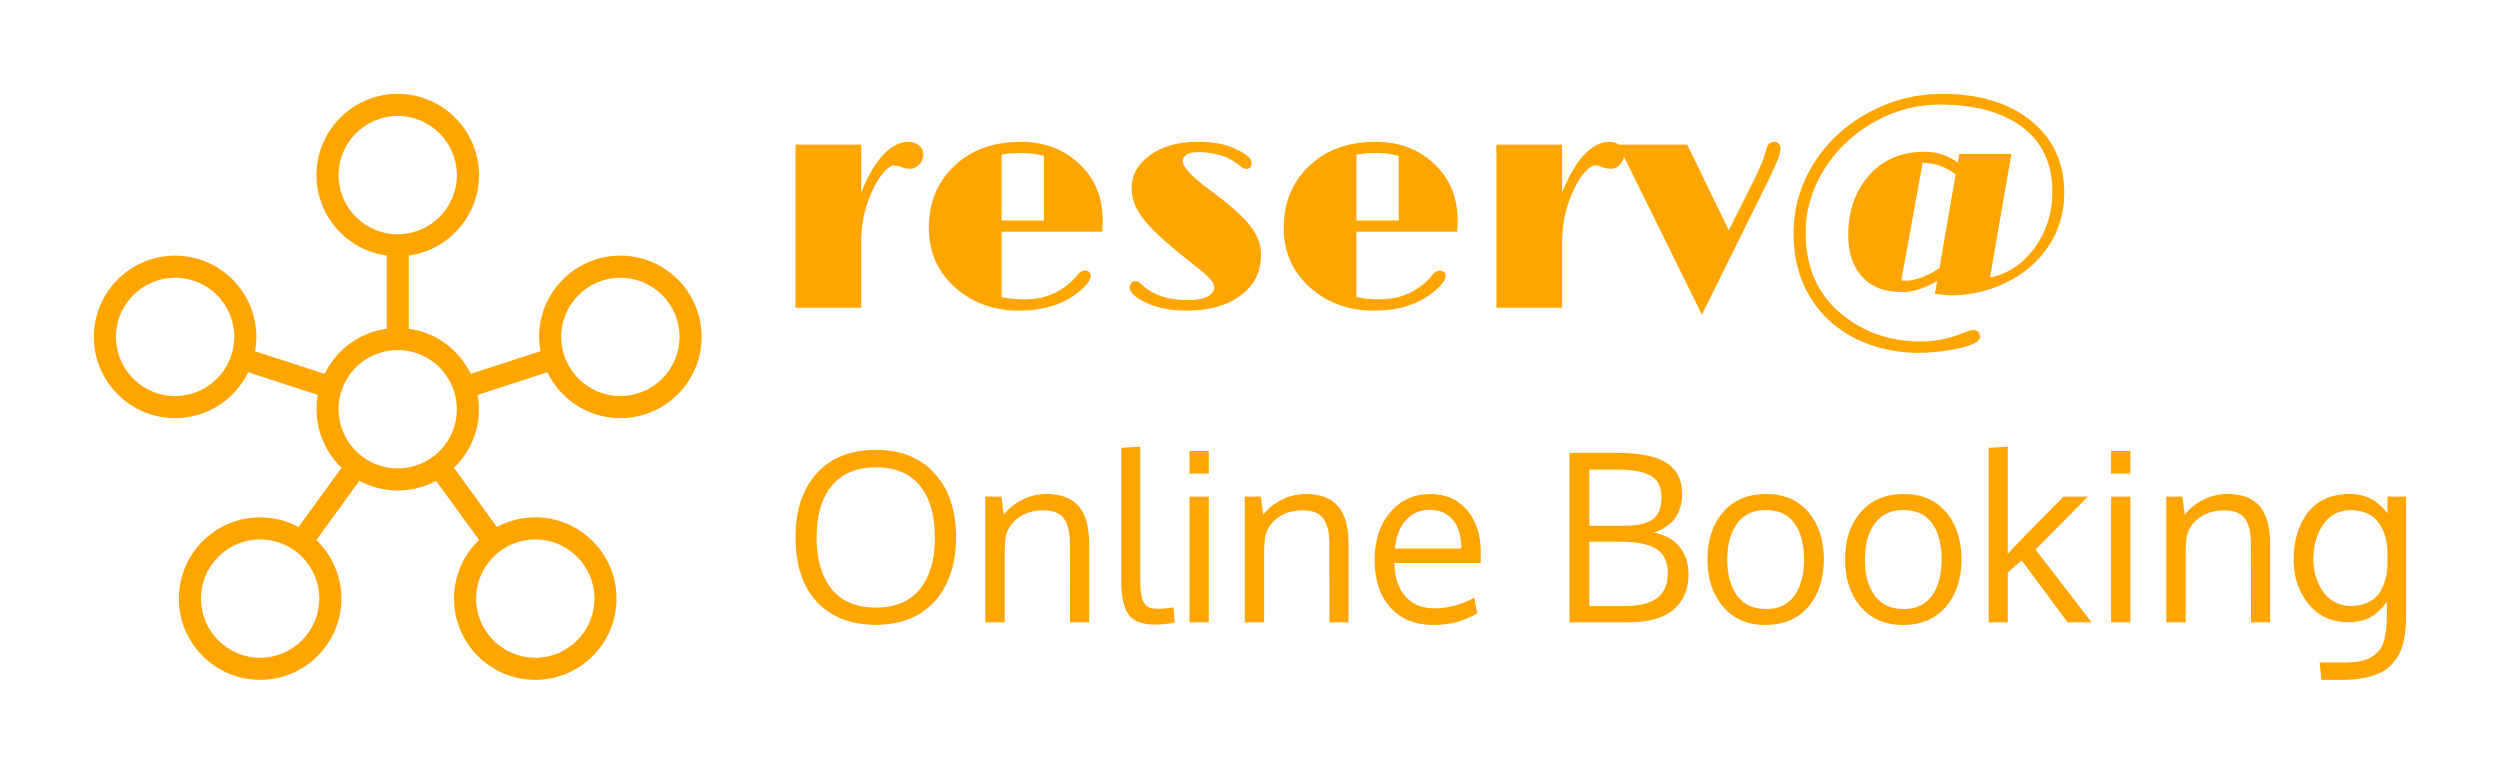
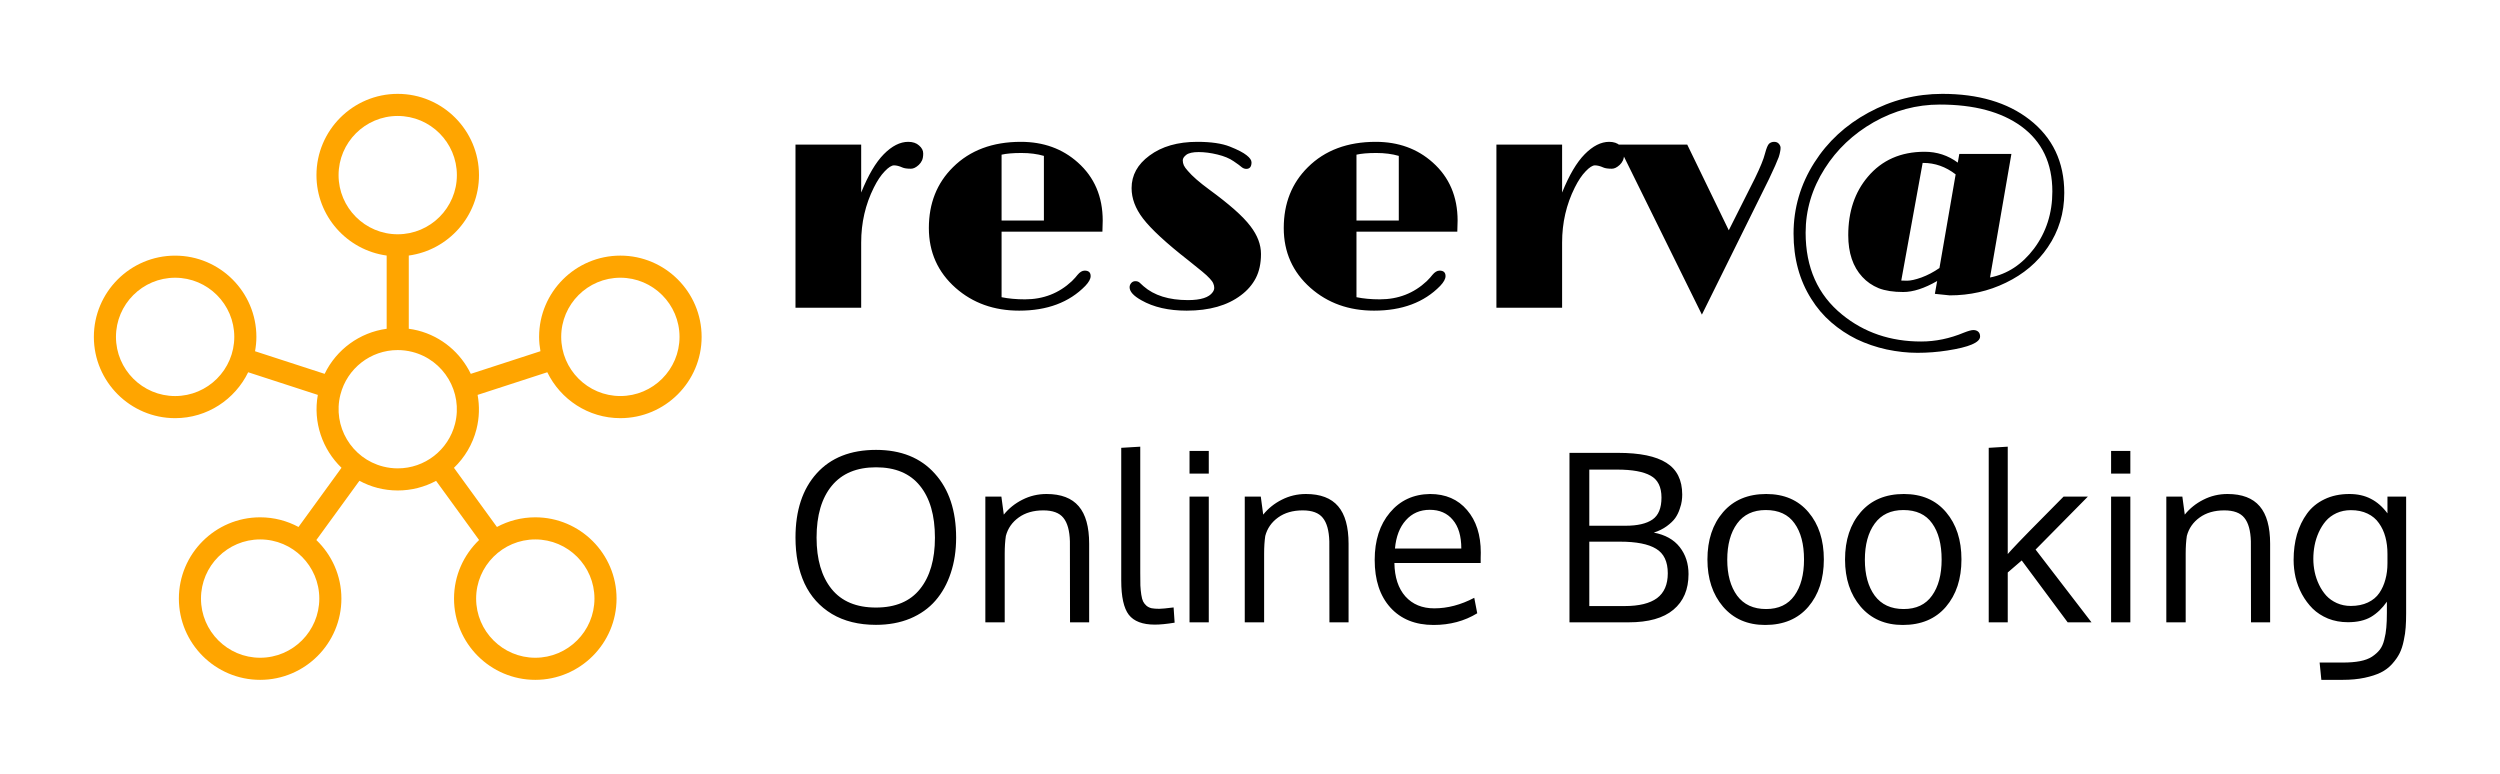
<svg xmlns="http://www.w3.org/2000/svg" version="1.1" viewBox="-2517.001 -1007.2 8182.076 2532.225">
  <defs />
  <g>
    <g transform="matrix(22.1011,0,0,22.1011,-2320.307,-846.1547)">
      <g>
        <path d="M82.966,30.566c-6.635,0-12.033,5.398-12.033,12.033c0,0.727,0.075,1.433,0.199,2.123l-10.315,3.353   c-1.494-3.082-4.28-5.515-7.852-6.425c-0.438-0.111-0.885-0.19-1.332-0.252V30.556c5.863-0.803,10.398-5.83,10.398-11.908   c0-6.636-5.399-12.035-12.035-12.035s-12.032,5.399-12.032,12.035c0,6.078,4.534,11.105,10.396,11.908v10.843   c-4.001,0.546-7.442,3.066-9.186,6.676l-10.306-3.349c0.124-0.69,0.199-1.398,0.199-2.125c0-6.635-5.398-12.032-12.033-12.032   C10.398,30.568,5,35.966,5,42.601c0,6.636,5.398,12.035,12.034,12.035c4.756,0,8.865-2.781,10.817-6.797l10.314,3.352   c-0.729,4.059,0.688,8.077,3.507,10.794l-6.368,8.765c-1.693-0.91-3.627-1.43-5.68-1.43c-6.636,0-12.035,5.398-12.035,12.033   c0,6.636,5.399,12.035,12.035,12.035c6.635,0,12.032-5.399,12.032-12.035c0-3.405-1.429-6.479-3.71-8.67l6.377-8.774   c0.841,0.45,1.739,0.818,2.704,1.063c0.976,0.248,1.977,0.373,2.975,0.373c2.035,0,3.973-0.512,5.676-1.426l6.368,8.763   c-2.283,2.192-3.712,5.266-3.712,8.671c0,6.636,5.399,12.035,12.035,12.035c6.635,0,12.033-5.399,12.033-12.035   c0-6.635-5.398-12.033-12.033-12.033c-2.054,0-3.987,0.52-5.68,1.43l-6.365-8.76c1.579-1.517,2.761-3.469,3.332-5.709   c0.438-1.721,0.468-3.447,0.17-5.09l10.321-3.354c1.952,4.016,6.061,6.798,10.817,6.798C89.602,54.634,95,49.235,95,42.6   C95,35.965,89.602,30.566,82.966,30.566z M17.034,51.362c-4.831,0-8.761-3.931-8.761-8.762c0-4.829,3.93-8.759,8.761-8.759   c4.829,0,8.76,3.93,8.76,8.759C25.794,47.432,21.863,51.362,17.034,51.362z M38.384,81.353c0,4.831-3.93,8.762-8.759,8.762   c-4.831,0-8.762-3.931-8.762-8.762c0-4.829,3.931-8.759,8.762-8.759C34.454,72.594,38.384,76.523,38.384,81.353z M70.37,72.594   c4.829,0,8.76,3.93,8.76,8.759c0,4.831-3.931,8.762-8.76,8.762c-4.83,0-8.762-3.931-8.762-8.762   C61.608,76.523,65.54,72.594,70.37,72.594z M41.237,18.647c0-4.831,3.929-8.762,8.759-8.762c4.831,0,8.761,3.931,8.761,8.762   c0,4.829-3.93,8.759-8.761,8.759C45.166,27.406,41.237,23.477,41.237,18.647z M58.484,55.474c-0.988,3.884-4.478,6.598-8.481,6.598   c-0.728,0-1.456-0.092-2.168-0.273c-4.678-1.19-7.516-5.967-6.325-10.646c0.991-3.886,4.479-6.6,8.483-6.6   c0.727,0,1.454,0.092,2.165,0.272C56.836,46.018,59.674,50.795,58.484,55.474z M82.966,51.36c-4.829,0-8.76-3.931-8.76-8.761   s3.931-8.76,8.76-8.76c4.831,0,8.761,3.93,8.761,8.76S87.797,51.36,82.966,51.36z" fill="orange" style="" />
      </g>
      <defs />
    </g>
    <g>
      <g transform="matrix(0.5,0,0,-0.5,0,0)">
-         <path d="M173 0L173 1068L603 1068L603 754Q672 925 751 1005Q831 1086 911 1086Q956 1086 982 1062Q1009 1039 1009 1010Q1009 981 1001 964Q993 947 980 935Q953 910 929 910Q891 910 873 918Q842 932 818 932Q794 932 757 893Q720 855 686 787Q603 621 603 427L603 0L173 0ZM2066 243Q2105 243 2105 207Q2105 180 2070 143Q1912 -19 1637 -19Q1390 -19 1221 130Q1046 285 1046 522Q1046 764 1204 920Q1371 1086 1648 1086Q1870 1086 2021 951Q2184 806 2184 570Q2184 536 2182 498L1522 498L1522 69Q1590 55 1675 55Q1855 55 1982 174Q2008 200 2019 215Q2042 243 2066 243ZM1799 571L1799 994Q1734 1013 1652 1013Q1570 1013 1522 1002L1522 571L1799 571ZM2360 134Q2360 149 2370 161Q2381 174 2398 174Q2415 174 2426 164Q2426 164 2451 141Q2555 50 2742 50Q2868 50 2904 102Q2914 116 2914 130Q2914 145 2908 158Q2903 172 2885 191Q2867 211 2834 238L2746 309Q2528 479 2447 585Q2373 682 2373 783Q2373 910 2490 996Q2611 1086 2803 1086Q2938 1086 3016 1055Q3094 1024 3126 998Q3158 973 3158 952Q3158 909 3124 909Q3108 909 3094 920Q3081 932 3041 959Q3001 987 2935 1003Q2869 1019 2812 1019Q2755 1019 2731 1001Q2708 983 2708 965Q2708 948 2715 932Q2722 917 2741 896Q2785 844 2882 773Q2979 702 3046 643Q3113 584 3151 534Q3220 444 3220 352Q3220 260 3186 194Q3152 129 3089 82Q2956 -19 2734 -19Q2556 -19 2437 49Q2360 92 2360 134ZM4389 243Q4428 243 4428 207Q4428 180 4393 143Q4235 -19 3960 -19Q3713 -19 3544 130Q3369 285 3369 522Q3369 764 3527 920Q3694 1086 3971 1086Q4193 1086 4344 951Q4507 806 4507 570Q4507 536 4505 498L3845 498L3845 69Q3913 55 3998 55Q4178 55 4305 174Q4331 200 4342 215Q4365 243 4389 243ZM4122 571L4122 994Q4057 1013 3975 1013Q3893 1013 3845 1002L3845 571L4122 571ZM4761 0L4761 1068L5191 1068L5191 754Q5260 925 5339 1005Q5419 1086 5499 1086Q5544 1086 5570 1062Q5597 1039 5597 1010Q5597 981 5589 964Q5581 947 5568 935Q5541 910 5517 910Q5479 910 5461 918Q5430 932 5406 932Q5382 932 5345 893Q5308 855 5274 787Q5191 621 5191 427L5191 0L4761 0ZM6106 -45L5557 1068L6010 1068L6282 507L6453 847Q6506 956 6519 1009Q6533 1062 6546 1074Q6560 1086 6579 1086Q6599 1086 6610 1073Q6621 1060 6621 1047Q6621 1034 6618 1021Q6616 1008 6609 986Q6594 945 6546 844L6106 -45ZM7564 1021Q7685 1021 7781 950L7791 1007L8132 1007L7992 198Q8162 231 8280 387Q8400 548 8400 761Q8400 1039 8196 1188Q8000 1330 7663 1330Q7435 1330 7230 1214Q7029 1099 6910 911Q6785 714 6785 491Q6785 149 7024 -45Q7240 -221 7541 -221Q7682 -221 7821 -163Q7864 -146 7883 -146Q7903 -146 7915 -157Q7927 -168 7927 -188Q7927 -247 7712 -280Q7616 -295 7517 -295Q7419 -295 7315 -273Q7211 -250 7119 -206Q7028 -161 6952 -95Q6876 -29 6822 58Q6706 241 6706 485Q6706 736 6842 950Q6973 1156 7196 1277Q7422 1400 7680 1400Q8033 1400 8250 1232Q8478 1055 8478 752Q8478 554 8370 396Q8270 248 8096 164Q7926 81 7728 81L7631 91L7646 175Q7521 103 7424 103Q7327 103 7263 128Q7200 154 7156 202Q7064 301 7064 475Q7064 706 7192 857Q7330 1021 7564 1021ZM7551 948L7411 178Q7415 177 7449 177Q7484 177 7543 198Q7603 220 7661 260L7767 873Q7670 948 7555 948L7551 948Z" fill="orange" style="" />
+         <path d="M173 0L173 1068L603 1068L603 754Q672 925 751 1005Q831 1086 911 1086Q956 1086 982 1062Q1009 1039 1009 1010Q1009 981 1001 964Q993 947 980 935Q953 910 929 910Q891 910 873 918Q842 932 818 932Q794 932 757 893Q720 855 686 787Q603 621 603 427L603 0L173 0ZM2066 243Q2105 243 2105 207Q2105 180 2070 143Q1912 -19 1637 -19Q1390 -19 1221 130Q1046 285 1046 522Q1046 764 1204 920Q1371 1086 1648 1086Q1870 1086 2021 951Q2184 806 2184 570Q2184 536 2182 498L1522 498L1522 69Q1590 55 1675 55Q1855 55 1982 174Q2008 200 2019 215Q2042 243 2066 243ZM1799 571L1799 994Q1734 1013 1652 1013Q1570 1013 1522 1002L1522 571L1799 571ZM2360 134Q2360 149 2370 161Q2381 174 2398 174Q2415 174 2426 164Q2426 164 2451 141Q2555 50 2742 50Q2868 50 2904 102Q2914 116 2914 130Q2914 145 2908 158Q2903 172 2885 191Q2867 211 2834 238L2746 309Q2528 479 2447 585Q2373 682 2373 783Q2373 910 2490 996Q2611 1086 2803 1086Q2938 1086 3016 1055Q3094 1024 3126 998Q3158 973 3158 952Q3158 909 3124 909Q3108 909 3094 920Q3081 932 3041 959Q3001 987 2935 1003Q2869 1019 2812 1019Q2755 1019 2731 1001Q2708 983 2708 965Q2708 948 2715 932Q2722 917 2741 896Q2785 844 2882 773Q2979 702 3046 643Q3113 584 3151 534Q3220 444 3220 352Q3220 260 3186 194Q3152 129 3089 82Q2956 -19 2734 -19Q2556 -19 2437 49Q2360 92 2360 134ZM4389 243Q4428 243 4428 207Q4428 180 4393 143Q4235 -19 3960 -19Q3713 -19 3544 130Q3369 285 3369 522Q3369 764 3527 920Q3694 1086 3971 1086Q4193 1086 4344 951Q4507 806 4507 570Q4507 536 4505 498L3845 498L3845 69Q3913 55 3998 55Q4178 55 4305 174Q4331 200 4342 215Q4365 243 4389 243ZM4122 571L4122 994Q4057 1013 3975 1013Q3893 1013 3845 1002L3845 571L4122 571ZM4761 0L4761 1068L5191 1068L5191 754Q5260 925 5339 1005Q5419 1086 5499 1086Q5544 1086 5570 1062Q5597 1039 5597 1010Q5597 981 5589 964Q5581 947 5568 935Q5541 910 5517 910Q5479 910 5461 918Q5430 932 5406 932Q5382 932 5345 893Q5308 855 5274 787Q5191 621 5191 427L5191 0L4761 0ZM6106 -45L5557 1068L6010 1068L6282 507L6453 847Q6506 956 6519 1009Q6533 1062 6546 1074Q6560 1086 6579 1086Q6599 1086 6610 1073Q6621 1060 6621 1047Q6621 1034 6618 1021Q6616 1008 6609 986Q6594 945 6546 844L6106 -45ZM7564 1021Q7685 1021 7781 950L7791 1007L8132 1007L7992 198Q8162 231 8280 387Q8400 548 8400 761Q8400 1039 8196 1188Q8000 1330 7663 1330Q7435 1330 7230 1214Q7029 1099 6910 911Q6785 714 6785 491Q6785 149 7024 -45Q7240 -221 7541 -221Q7682 -221 7821 -163Q7864 -146 7883 -146Q7903 -146 7915 -157Q7927 -168 7927 -188Q7927 -247 7712 -280Q7616 -295 7517 -295Q7419 -295 7315 -273Q7211 -250 7119 -206Q7028 -161 6952 -95Q6876 -29 6822 58Q6706 241 6706 485Q6706 736 6842 950Q6973 1156 7196 1277Q7422 1400 7680 1400Q8033 1400 8250 1232Q8478 1055 8478 752Q8478 554 8370 396Q8270 248 8096 164Q7926 81 7728 81L7631 91L7646 175Q7521 103 7424 103Q7327 103 7263 128Q7200 154 7156 202Q7064 301 7064 475Q7064 706 7192 857Q7330 1021 7564 1021ZM7551 948L7411 178Q7415 177 7449 177Q7484 177 7543 198Q7603 220 7661 260L7767 873Q7670 948 7555 948L7551 948Z" fill="black" style="" />
      </g>
    </g>
    <g transform="matrix(0.75,0,0,0.75,44.5,1029.575)">
      <g transform="matrix(0.5,0,0,-0.5,0,0)">
-         <path d="M296 739Q296 454 427 291Q558 129 814 129Q1070 129 1199 291Q1329 453 1329 739Q1329 1031 1198 1192Q1068 1353 815 1353Q562 1353 429 1192Q296 1031 296 739ZM1514 739Q1514 570 1467 430Q1421 290 1333 189Q1246 89 1113 33Q980 -22 814 -22Q590 -22 430 73Q271 169 191 339Q112 510 112 740Q112 1095 297 1300Q482 1505 815 1505Q1143 1505 1328 1298Q1514 1092 1514 739ZM1938 0L1769 0L1769 1097L1909 1097L1930 940Q1995 1021 2092 1070Q2190 1120 2303 1120Q2493 1120 2584 1013Q2675 907 2675 686L2675 0L2508 0Q2508 660 2507 707Q2503 847 2450 912Q2398 977 2275 977Q2146 977 2060 915Q1974 853 1948 754Q1938 687 1938 600L1938 0ZM3248 -20Q3088 -20 3021 66Q2955 152 2955 365L2955 1523L3121 1533L3121 431Q3121 363 3122 322Q3124 281 3130 241Q3136 202 3146 182Q3156 162 3175 145Q3194 129 3220 123Q3247 118 3286 118Q3318 118 3412 130L3421 -3Q3318 -20 3248 -20ZM3551 1097L3719 1097L3719 0L3551 0L3551 1097ZM3551 1496L3719 1496L3719 1298L3551 1298L3551 1496ZM4202 0L4033 0L4033 1097L4173 1097L4194 940Q4259 1021 4356 1070Q4454 1120 4567 1120Q4757 1120 4848 1013Q4939 907 4939 686L4939 0L4772 0Q4772 660 4771 707Q4767 847 4714 912Q4662 977 4539 977Q4410 977 4324 915Q4238 853 4212 754Q4202 687 4202 600L4202 0ZM5849 894Q5776 982 5648 982Q5520 982 5439 891Q5358 801 5344 644L5923 644Q5923 807 5849 894ZM5681 -23Q5442 -23 5304 129Q5167 281 5167 545Q5167 800 5300 958Q5433 1117 5650 1120Q5854 1120 5973 980Q6093 841 6093 608Q6093 596 6092 564Q6092 532 6092 518L5339 518Q5342 331 5435 226Q5529 122 5687 122Q5861 122 6036 214L6062 79Q5895 -23 5681 -23ZM7307 704L7040 704L7040 142L7349 142Q7537 142 7631 211Q7725 281 7725 428Q7725 581 7623 642Q7522 704 7307 704ZM7040 1333L7040 843L7357 843Q7512 843 7591 897Q7670 951 7670 1089Q7670 1228 7575 1280Q7481 1333 7282 1333L7040 1333ZM6867 0L6867 1479L7291 1479Q7576 1479 7713 1392Q7851 1305 7851 1115Q7851 1087 7847 1059Q7844 1032 7829 989Q7815 946 7790 910Q7765 875 7716 839Q7668 804 7603 783Q7752 755 7829 657Q7906 559 7906 421Q7906 220 7774 110Q7643 0 7383 0L6867 0ZM8244 546Q8244 351 8330 233Q8417 116 8583 116Q8747 116 8830 233Q8914 350 8914 548Q8914 749 8831 864Q8749 980 8580 980Q8416 980 8330 862Q8244 744 8244 546ZM9087 549Q9087 294 8951 135Q8815 -23 8575 -23Q8344 -23 8207 137Q8071 297 8071 548Q8071 804 8208 962Q8345 1120 8584 1120Q8819 1120 8953 961Q9087 803 9087 549ZM9445 546Q9445 351 9531 233Q9618 116 9784 116Q9948 116 10031 233Q10115 350 10115 548Q10115 749 10032 864Q9950 980 9781 980Q9617 980 9531 862Q9445 744 9445 546ZM10288 549Q10288 294 10152 135Q10016 -23 9776 -23Q9545 -23 9408 137Q9272 297 9272 548Q9272 804 9409 962Q9546 1120 9785 1120Q10020 1120 10154 961Q10288 803 10288 549ZM10692 0L10526 0L10526 1523L10692 1533L10692 736L10692 596Q10698 602 10710 616Q10722 630 10729 637Q10816 732 11179 1097L11391 1097L10935 635L11423 0L11215 0L10814 540L10692 435L10692 0ZM11594 1097L11762 1097L11762 0L11594 0L11594 1097ZM11594 1496L11762 1496L11762 1298L11594 1298L11594 1496ZM12245 0L12076 0L12076 1097L12216 1097L12237 940Q12302 1021 12399 1070Q12497 1120 12610 1120Q12800 1120 12891 1013Q12982 907 12982 686L12982 0L12815 0Q12815 660 12814 707Q12810 847 12757 912Q12705 977 12582 977Q12453 977 12367 915Q12281 853 12255 754Q12245 687 12245 600L12245 0ZM13686 143Q13771 143 13835 173Q13899 203 13935 256Q13971 309 13988 374Q14006 439 14006 516L14006 597Q14006 677 13988 744Q13970 812 13932 865Q13895 919 13832 949Q13770 979 13687 979Q13618 979 13561 953Q13505 927 13468 884Q13432 842 13406 785Q13381 729 13370 671Q13359 613 13359 554Q13359 496 13371 439Q13383 382 13409 328Q13435 274 13472 233Q13509 193 13564 168Q13620 143 13686 143ZM13614 -502L13429 -502L13414 -351L13618 -351Q13703 -351 13766 -339Q13829 -327 13871 -300Q13913 -272 13939 -239Q13965 -205 13978 -152Q13992 -98 13996 -46Q14001 7 14001 83L14001 180Q13941 94 13862 47Q13783 1 13661 1Q13567 1 13487 33Q13408 66 13353 120Q13299 174 13260 245Q13222 316 13204 392Q13187 468 13187 545Q13187 665 13216 767Q13246 869 13304 949Q13362 1029 13456 1074Q13551 1120 13673 1120Q13781 1120 13861 1078Q13942 1037 14006 951L14006 1097L14169 1097L14169 79Q14169 9 14165 -44Q14162 -96 14148 -160Q14135 -224 14112 -270Q14089 -316 14047 -363Q14006 -409 13948 -438Q13891 -466 13806 -484Q13721 -502 13614 -502Z" fill="orange" style="" />
+         <path d="M296 739Q296 454 427 291Q558 129 814 129Q1070 129 1199 291Q1329 453 1329 739Q1329 1031 1198 1192Q1068 1353 815 1353Q562 1353 429 1192Q296 1031 296 739ZM1514 739Q1514 570 1467 430Q1421 290 1333 189Q1246 89 1113 33Q980 -22 814 -22Q590 -22 430 73Q271 169 191 339Q112 510 112 740Q112 1095 297 1300Q482 1505 815 1505Q1143 1505 1328 1298Q1514 1092 1514 739ZM1938 0L1769 0L1769 1097L1909 1097L1930 940Q1995 1021 2092 1070Q2190 1120 2303 1120Q2493 1120 2584 1013Q2675 907 2675 686L2675 0L2508 0Q2508 660 2507 707Q2503 847 2450 912Q2398 977 2275 977Q2146 977 2060 915Q1974 853 1948 754Q1938 687 1938 600L1938 0ZM3248 -20Q3088 -20 3021 66Q2955 152 2955 365L2955 1523L3121 1533L3121 431Q3121 363 3122 322Q3124 281 3130 241Q3136 202 3146 182Q3156 162 3175 145Q3194 129 3220 123Q3247 118 3286 118Q3318 118 3412 130L3421 -3Q3318 -20 3248 -20ZM3551 1097L3719 1097L3719 0L3551 0L3551 1097ZM3551 1496L3719 1496L3719 1298L3551 1298L3551 1496ZM4202 0L4033 0L4033 1097L4173 1097L4194 940Q4259 1021 4356 1070Q4454 1120 4567 1120Q4757 1120 4848 1013Q4939 907 4939 686L4939 0L4772 0Q4772 660 4771 707Q4767 847 4714 912Q4662 977 4539 977Q4410 977 4324 915Q4238 853 4212 754Q4202 687 4202 600L4202 0ZM5849 894Q5776 982 5648 982Q5520 982 5439 891Q5358 801 5344 644L5923 644Q5923 807 5849 894ZM5681 -23Q5442 -23 5304 129Q5167 281 5167 545Q5167 800 5300 958Q5433 1117 5650 1120Q5854 1120 5973 980Q6093 841 6093 608Q6093 596 6092 564Q6092 532 6092 518L5339 518Q5342 331 5435 226Q5529 122 5687 122Q5861 122 6036 214L6062 79Q5895 -23 5681 -23ZM7307 704L7040 704L7040 142L7349 142Q7537 142 7631 211Q7725 281 7725 428Q7725 581 7623 642Q7522 704 7307 704ZM7040 1333L7040 843L7357 843Q7512 843 7591 897Q7670 951 7670 1089Q7670 1228 7575 1280Q7481 1333 7282 1333L7040 1333ZM6867 0L6867 1479L7291 1479Q7576 1479 7713 1392Q7851 1305 7851 1115Q7851 1087 7847 1059Q7844 1032 7829 989Q7815 946 7790 910Q7765 875 7716 839Q7668 804 7603 783Q7752 755 7829 657Q7906 559 7906 421Q7906 220 7774 110Q7643 0 7383 0L6867 0ZM8244 546Q8244 351 8330 233Q8417 116 8583 116Q8747 116 8830 233Q8914 350 8914 548Q8914 749 8831 864Q8749 980 8580 980Q8416 980 8330 862Q8244 744 8244 546ZM9087 549Q9087 294 8951 135Q8815 -23 8575 -23Q8344 -23 8207 137Q8071 297 8071 548Q8071 804 8208 962Q8345 1120 8584 1120Q8819 1120 8953 961Q9087 803 9087 549ZM9445 546Q9445 351 9531 233Q9618 116 9784 116Q9948 116 10031 233Q10115 350 10115 548Q10115 749 10032 864Q9950 980 9781 980Q9617 980 9531 862Q9445 744 9445 546ZM10288 549Q10288 294 10152 135Q10016 -23 9776 -23Q9545 -23 9408 137Q9272 297 9272 548Q9272 804 9409 962Q9546 1120 9785 1120Q10020 1120 10154 961Q10288 803 10288 549ZM10692 0L10526 0L10526 1523L10692 1533L10692 736L10692 596Q10698 602 10710 616Q10722 630 10729 637Q10816 732 11179 1097L11391 1097L10935 635L11423 0L11215 0L10814 540L10692 435L10692 0ZM11594 1097L11762 1097L11762 0L11594 0L11594 1097ZM11594 1496L11762 1496L11762 1298L11594 1298L11594 1496ZM12245 0L12076 0L12076 1097L12216 1097L12237 940Q12302 1021 12399 1070Q12497 1120 12610 1120Q12800 1120 12891 1013Q12982 907 12982 686L12982 0L12815 0Q12815 660 12814 707Q12810 847 12757 912Q12705 977 12582 977Q12453 977 12367 915Q12281 853 12255 754Q12245 687 12245 600L12245 0ZM13686 143Q13771 143 13835 173Q13899 203 13935 256Q13971 309 13988 374Q14006 439 14006 516L14006 597Q14006 677 13988 744Q13970 812 13932 865Q13895 919 13832 949Q13770 979 13687 979Q13618 979 13561 953Q13505 927 13468 884Q13432 842 13406 785Q13381 729 13370 671Q13359 613 13359 554Q13359 496 13371 439Q13383 382 13409 328Q13435 274 13472 233Q13509 193 13564 168Q13620 143 13686 143ZM13614 -502L13429 -502L13414 -351L13618 -351Q13703 -351 13766 -339Q13829 -327 13871 -300Q13913 -272 13939 -239Q13965 -205 13978 -152Q13992 -98 13996 -46Q14001 7 14001 83L14001 180Q13941 94 13862 47Q13783 1 13661 1Q13567 1 13487 33Q13408 66 13353 120Q13299 174 13260 245Q13222 316 13204 392Q13187 468 13187 545Q13187 665 13216 767Q13246 869 13304 949Q13362 1029 13456 1074Q13551 1120 13673 1120Q13781 1120 13861 1078Q13942 1037 14006 951L14006 1097L14169 1097L14169 79Q14169 9 14165 -44Q14162 -96 14148 -160Q14135 -224 14112 -270Q14089 -316 14047 -363Q14006 -409 13948 -438Q13891 -466 13806 -484Q13721 -502 13614 -502Z" fill="black" style="" />
      </g>
    </g>
  </g>
</svg>
